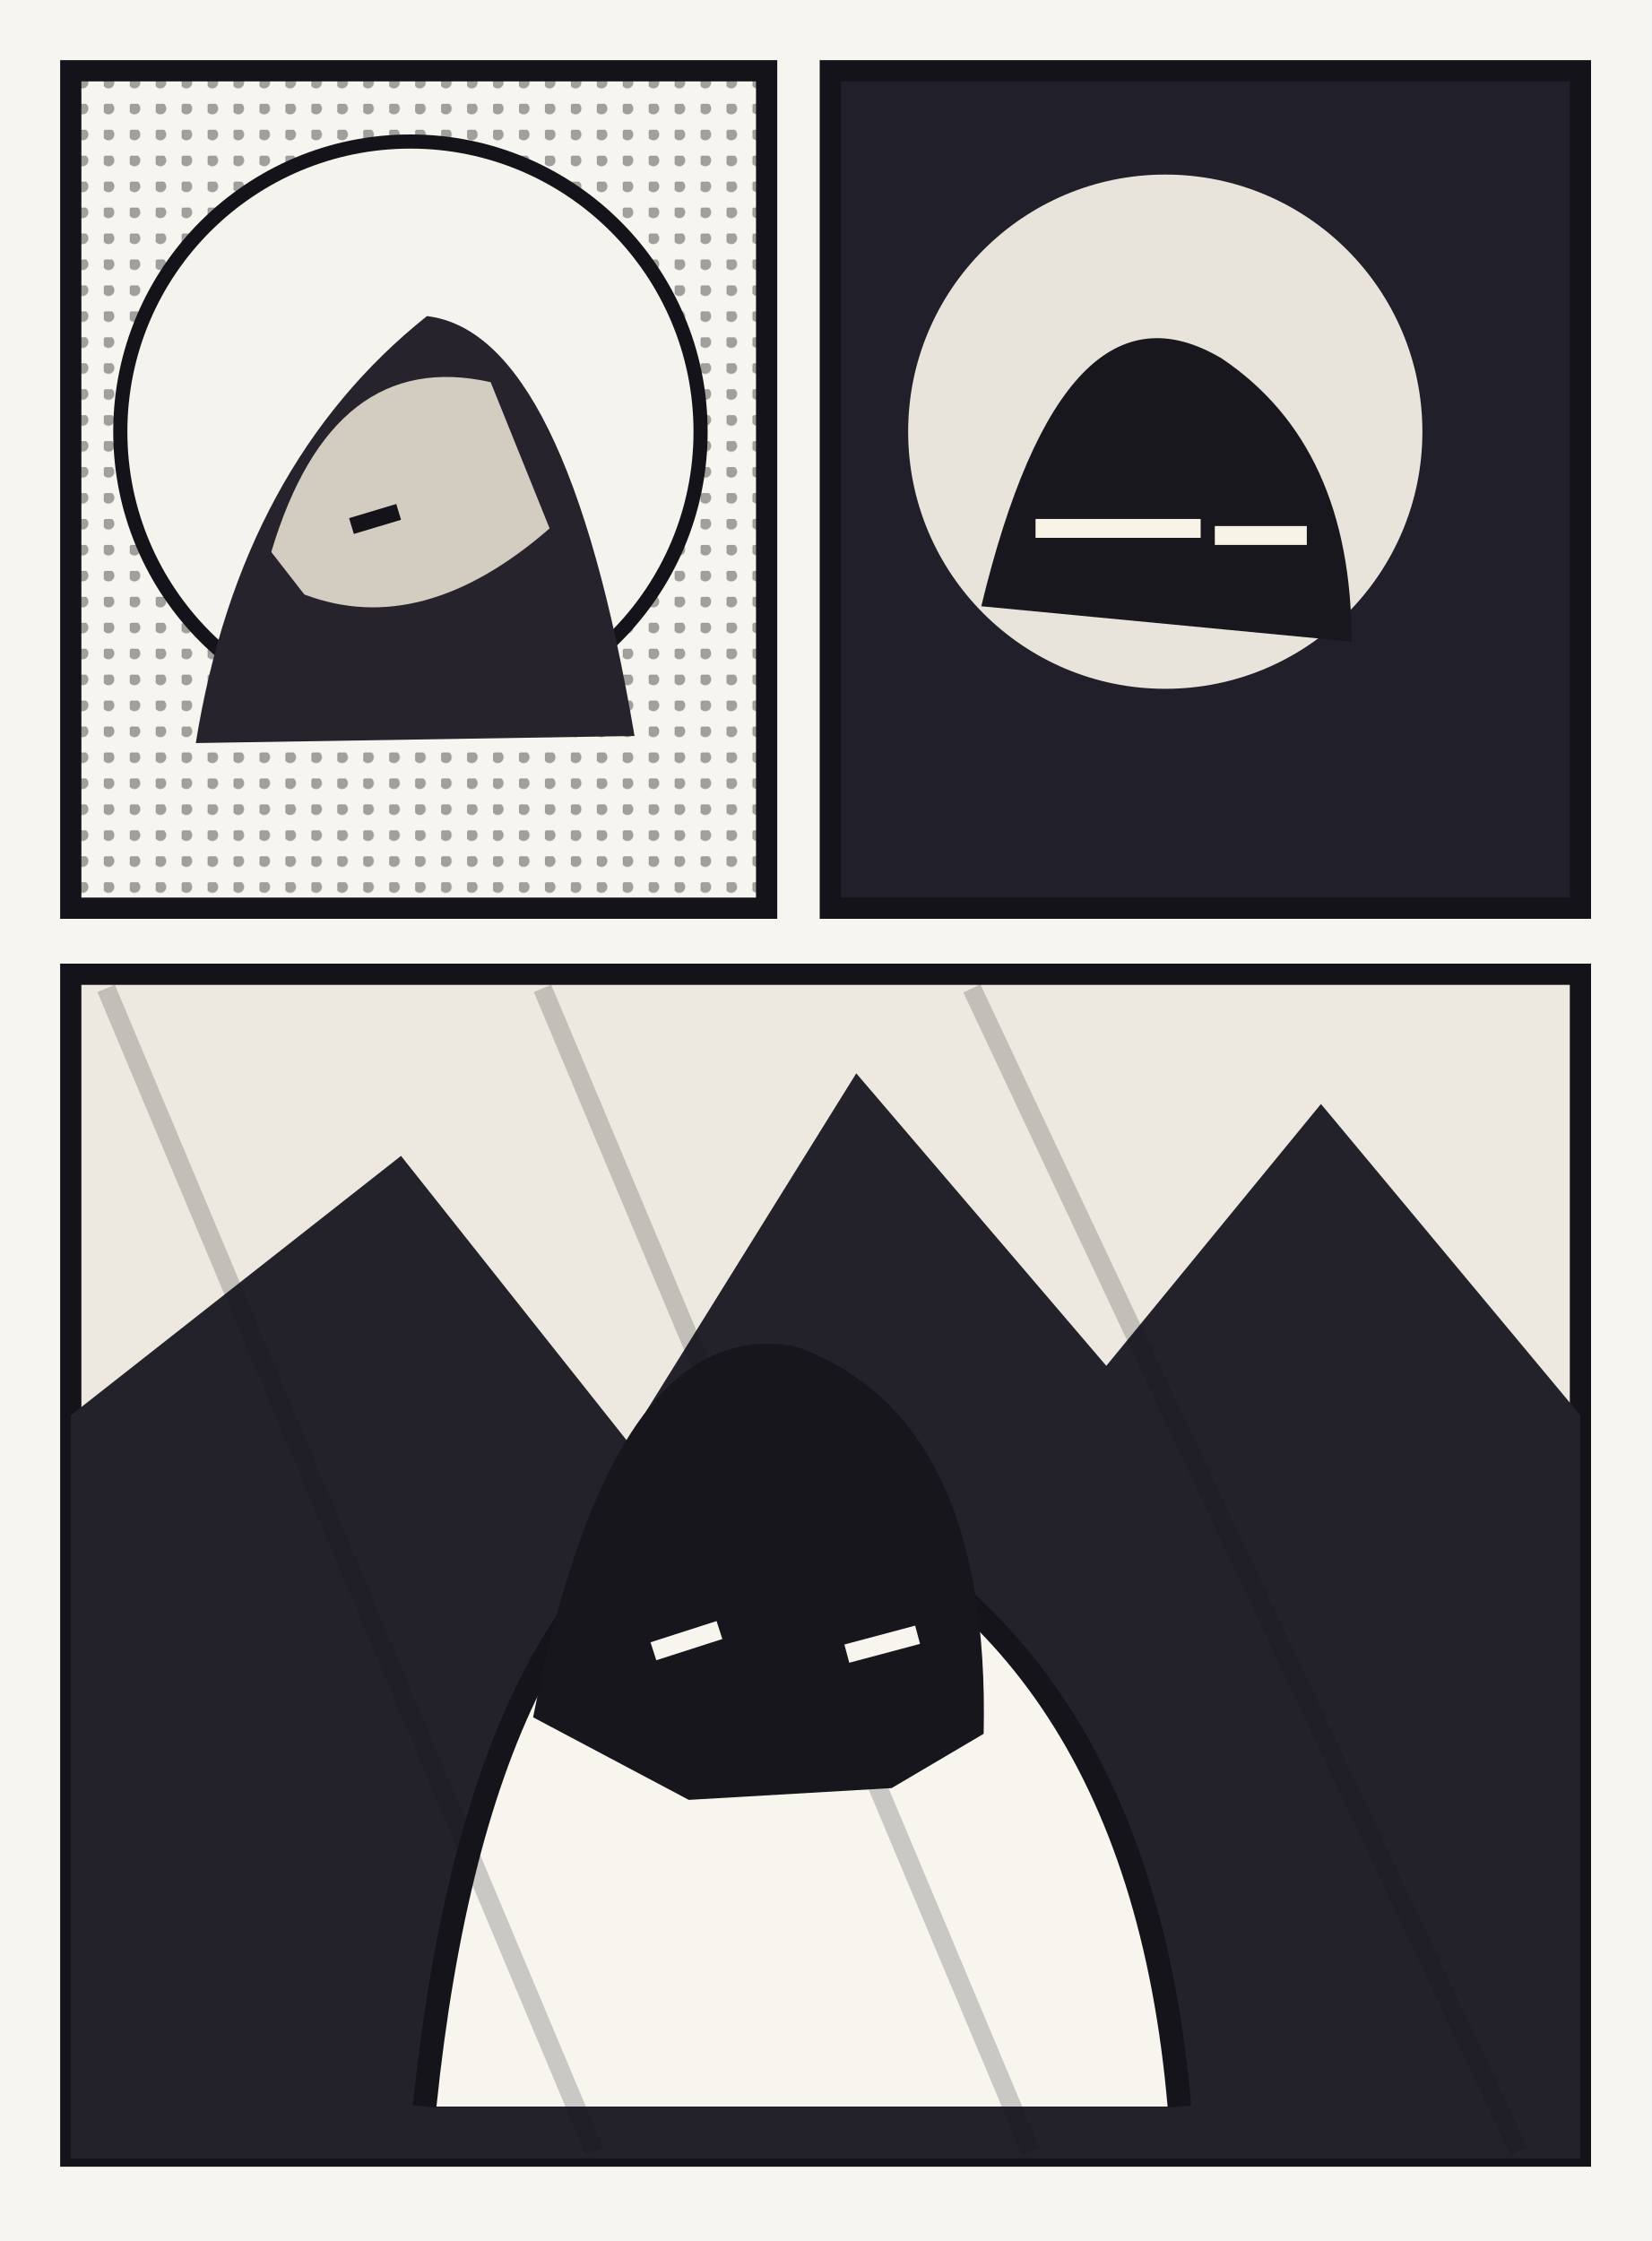
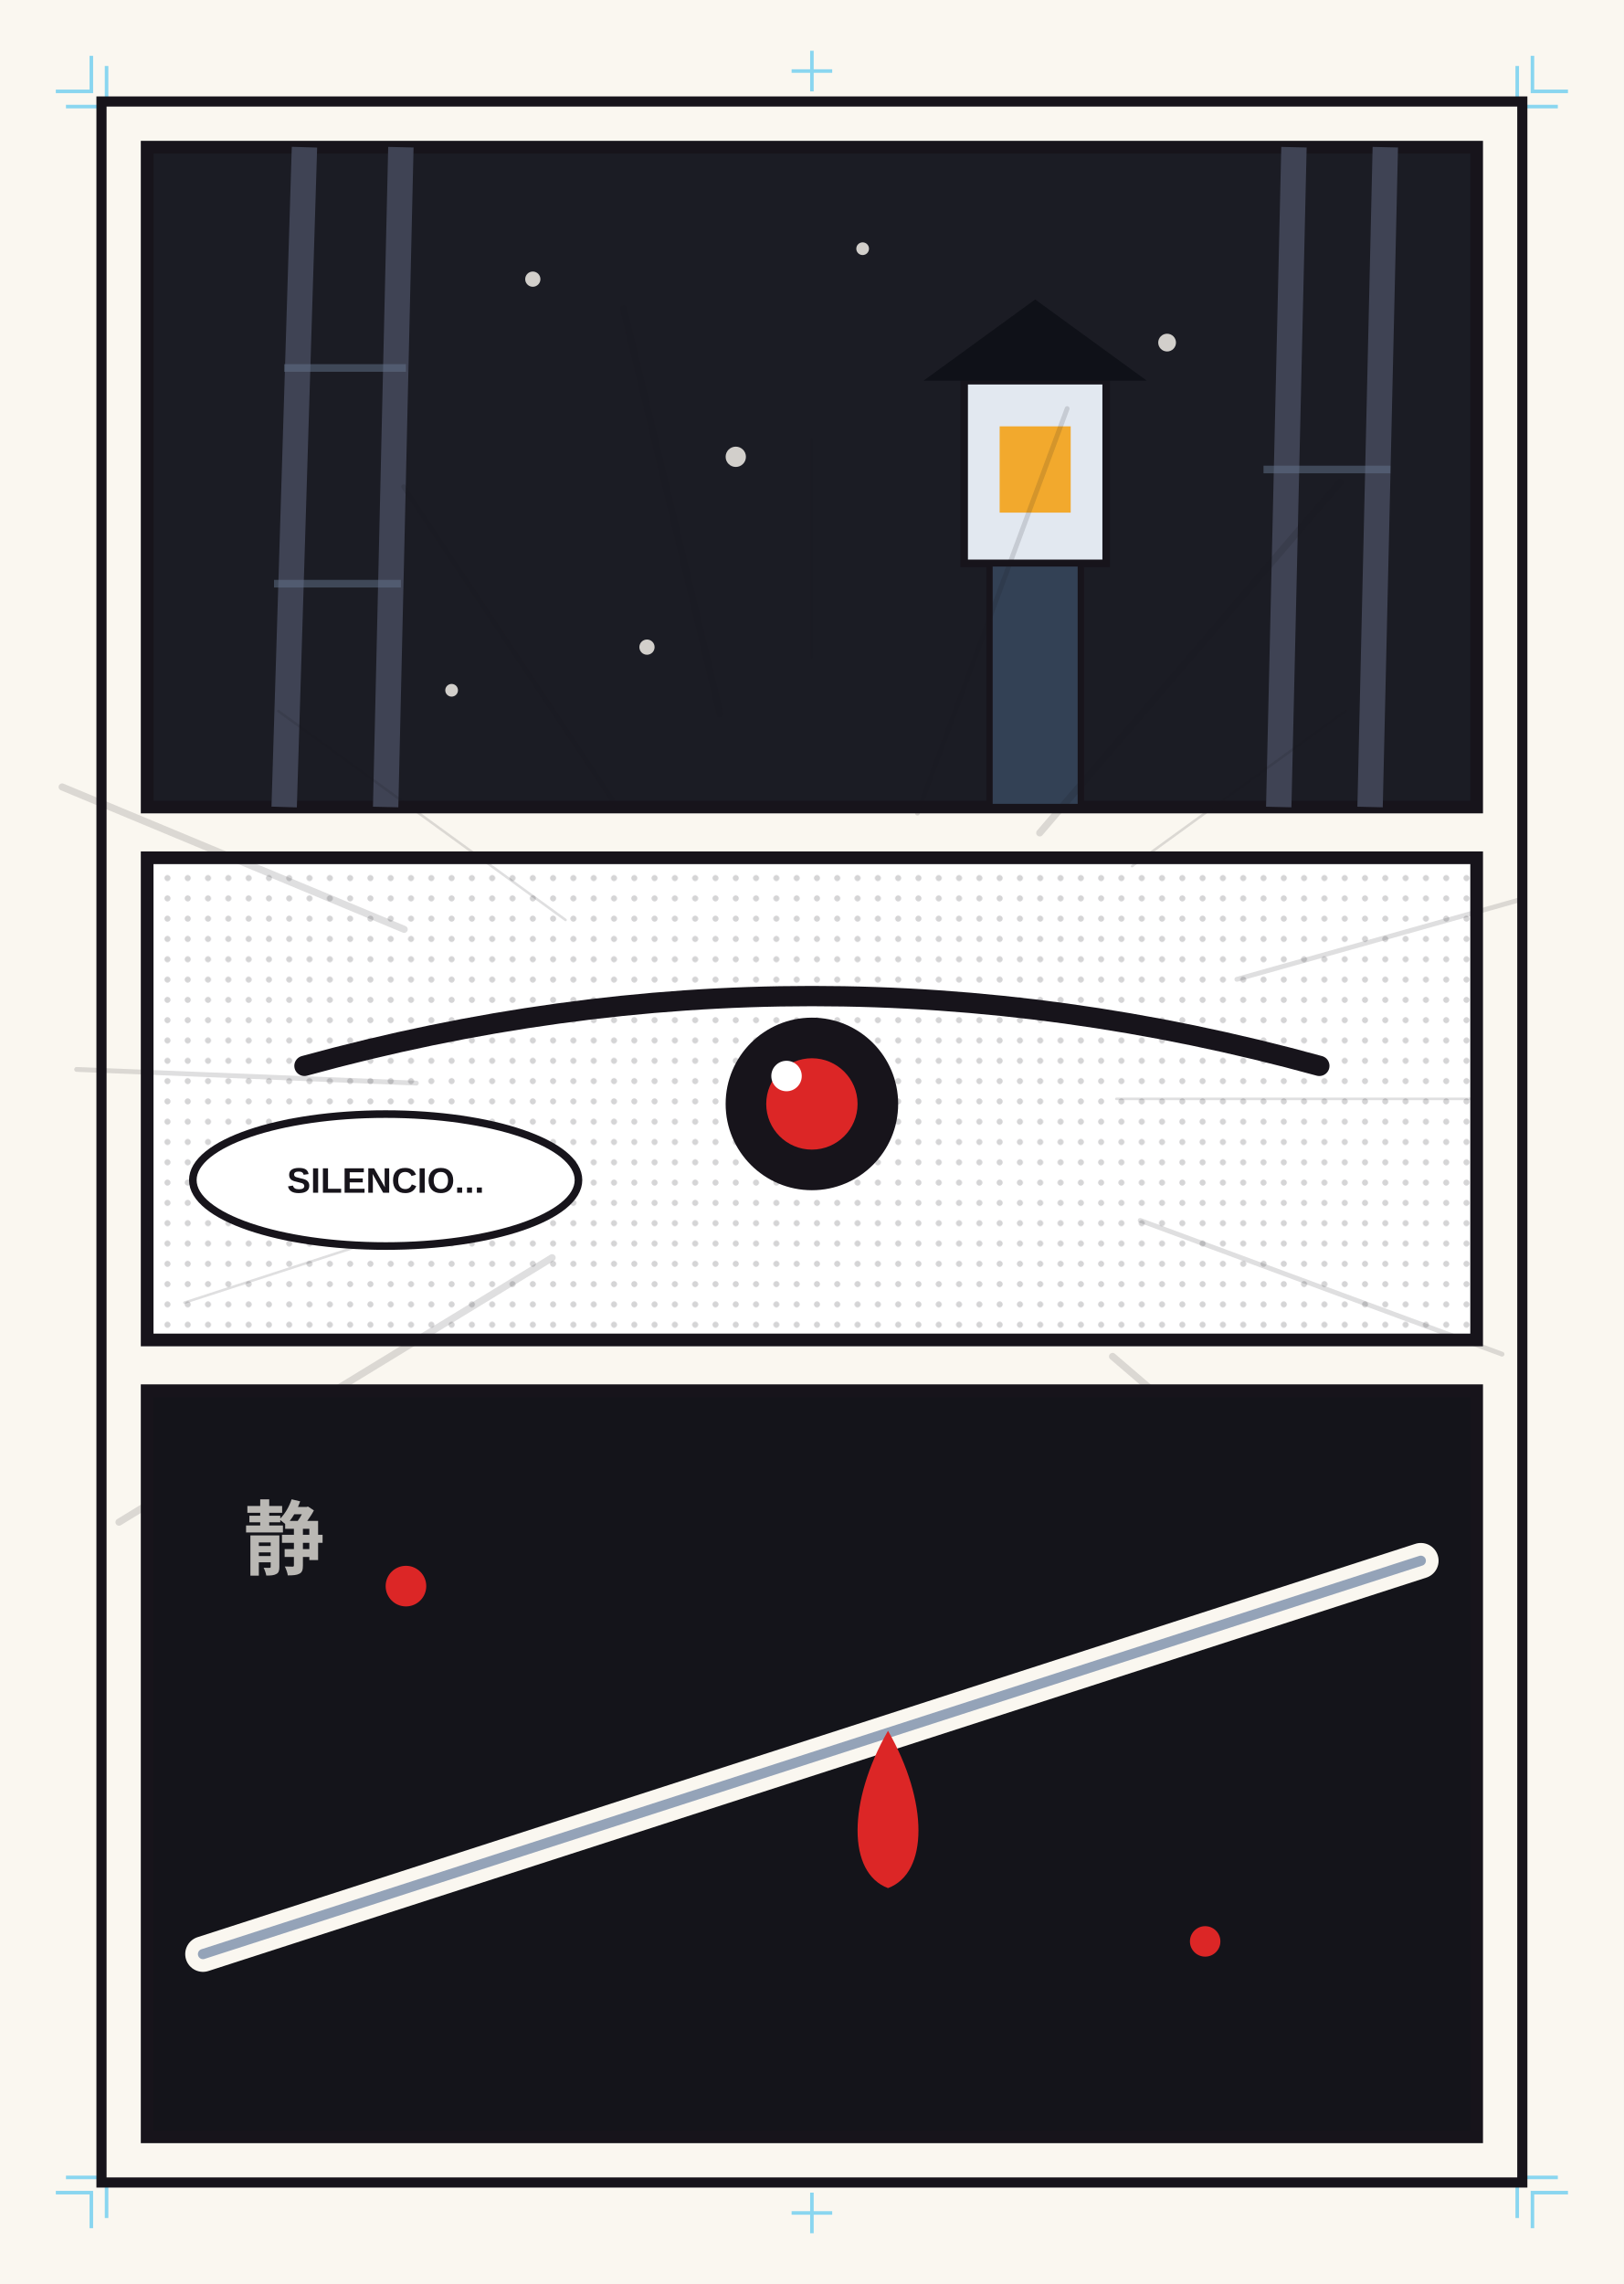
- <svg xmlns="http://www.w3.org/2000/svg" width="700" height="950" viewBox="0 0 700 950">
+ <svg xmlns="http://www.w3.org/2000/svg" width="640" height="900" viewBox="0 0 640 900">
  <defs>
-     <pattern id="d" width="11" height="11" patternUnits="userSpaceOnUse">
-       <circle cx="2" cy="2" r="2.5" fill="#202024" opacity=".4" />
+     <pattern id="toneLight" width="8" height="8" patternUnits="userSpaceOnUse">
+       <circle cx="2" cy="2" r="1.2" fill="#17141b" opacity="0.18" />
+     </pattern>
+     <pattern id="toneDense" width="6" height="6" patternUnits="userSpaceOnUse">
+       <circle cx="2" cy="2" r="1.5" fill="#17141b" opacity="0.34" />
+     </pattern>
+     <pattern id="hatch" width="10" height="10" patternUnits="userSpaceOnUse" patternTransform="rotate(35)">
+       <line x1="0" y1="0" x2="0" y2="10" stroke="#17141b" stroke-width="1.3" opacity="0.22" />
+     </pattern>
+     <pattern id="genkoGrid" width="24" height="24" patternUnits="userSpaceOnUse">
+       <path d="M24 0H0V24" fill="none" stroke="#00aeef" stroke-width="0.6" opacity="0.18" />
    </pattern>
  </defs>
-   <rect width="700" height="950" fill="#f7f5ef" />
-   <rect x="30" y="30" width="295" height="355" fill="url(#d)" stroke="#141319" stroke-width="9" />
-   <circle cx="174" cy="183" r="123" fill="#f5f3ed" stroke="#141319" stroke-width="6" />
-   <path d="M83 315 Q102 197 181 134 Q240 141 269 312" fill="#26232d" />
-   <path d="M115 234 Q141 147 208 162 L233 224 Q179 271 129 252" fill="#d3ccc0" />
-   <path d="M149 223 l20 -6" stroke="#141319" stroke-width="7" />
-   <rect x="352" y="30" width="318" height="355" fill="#211f29" stroke="#141319" stroke-width="9" />
-   <circle cx="494" cy="183" r="109" fill="#e8e4dc" />
-   <path d="M416 257 Q451 112 518 152 Q573 189 573 272" fill="#18171d" />
-   <path d="M439 224 h70 M515 227 h39" stroke="#f7f3e7" stroke-width="8" />
-   <rect x="30" y="413" width="640" height="501" fill="#ede9e0" stroke="#141319" stroke-width="9" />
-   <path d="M30 600 L170 490 266 611 363 455 469 579 560 468 670 600 V915 H30Z" fill="#232129" />
-   <path d="M180 893 Q204 661 319 626 Q482 683 500 893" fill="#f8f5ef" stroke="#15141b" stroke-width="10" />
-   <path d="M226 728 Q260 555 338 571 Q420 601 417 735 L378 758 292 763Z" fill="#17161c" />
-   <path d="M277 700 l28 -9 M359 701 l30 -8" stroke="#f8f5ef" stroke-width="8" />
-   <path d="M45 419 L252 912 M230 419 L437 912 M412 419 L644 912" stroke="#141319" opacity=".2" stroke-width="8" />
+   <rect width="640" height="900" fill="#faf7f0" />
+   <g stroke="#00aeef" stroke-width="1.4" opacity="0.45" fill="none">
+     <path d="M26 42 H42 V26 M22 36 H36 V22" />
+     <path d="M614 42 H598 V26 M618 36 H604 V22" />
+     <path d="M26 858 H42 V874 M22 864 H36 V878" />
+     <path d="M614 858 H598 V874 M618 864 H604 V878" />
+     <path d="M312 28 H328 M320 20 V36" />
+     <path d="M312 872 H328 M320 864 V880" />
+   </g>
+   <rect x="40" y="40" width="560" height="820" fill="#faf7f0" stroke="#17141b" stroke-width="4" />
+   <rect x="58" y="58" width="524" height="260" fill="#1b1c24" stroke="#17141b" stroke-width="5" />
+   <g stroke="#3f4354" stroke-width="10">
+     <line x1="120" y1="58" x2="112" y2="318" />
+     <line x1="158" y1="58" x2="152" y2="318" />
+     <line x1="510" y1="58" x2="504" y2="318" />
+     <line x1="546" y1="58" x2="540" y2="318" />
+   </g>
+   <g stroke="#64748b" stroke-width="3" opacity="0.5">
+     <line x1="112" y1="145" x2="160" y2="145" />
+     <line x1="108" y1="230" x2="158" y2="230" />
+     <line x1="498" y1="185" x2="548" y2="185" />
+   </g>
+   <rect x="380" y="150" width="56" height="72" fill="#e2e8f0" stroke="#17141b" stroke-width="3" />
+   <rect x="394" y="168" width="28" height="34" fill="#f59e0b" opacity="0.85" />
+   <polygon points="364,150 408,118 452,150" fill="#0f1118" />
+   <rect x="390" y="222" width="36" height="96" fill="#334155" stroke="#17141b" stroke-width="2.5" />
+   <g fill="#faf7f0" opacity="0.82">
+     <circle cx="210" cy="110" r="3" />
+     <circle cx="290" cy="180" r="4" />
+     <circle cx="340" cy="98" r="2.5" />
+     <circle cx="460" cy="135" r="3.5" />
+     <circle cx="255" cy="255" r="3" />
+     <circle cx="178" cy="272" r="2.5" />
+   </g>
+   <rect x="58" y="338" width="524" height="190" fill="#ffffff" stroke="#17141b" stroke-width="5" />
+   <rect x="58" y="338" width="524" height="190" fill="url(#toneLight)" />
+   <line x1="440.0" y1="433.0" x2="580.0" y2="433.0" stroke="#17141b" stroke-width="1.0" opacity="0.14" stroke-linecap="round" />
+   <line x1="449.4" y1="480.9" x2="592.0" y2="533.6" stroke="#17141b" stroke-width="1.9" opacity="0.14" stroke-linecap="round" />
+   <line x1="438.5" y1="534.5" x2="563.0" y2="641.2" stroke="#17141b" stroke-width="2.8" opacity="0.14" stroke-linecap="round" />
+   <line x1="422.3" y1="573.8" x2="472.8" y2="643.3" stroke="#17141b" stroke-width="1.0" opacity="0.14" stroke-linecap="round" />
+   <line x1="352.5" y1="548.5" x2="398.5" y2="712.2" stroke="#17141b" stroke-width="1.9" opacity="0.14" stroke-linecap="round" />
+   <line x1="309.0" y1="570.6" x2="294.4" y2="752.0" stroke="#17141b" stroke-width="2.8" opacity="0.14" stroke-linecap="round" />
+   <line x1="271.8" y1="581.4" x2="239.7" y2="680.3" stroke="#17141b" stroke-width="1.0" opacity="0.14" stroke-linecap="round" />
+   <line x1="212.2" y1="569.6" x2="140.3" y2="660.6" stroke="#17141b" stroke-width="1.9" opacity="0.14" stroke-linecap="round" />
+   <line x1="217.6" y1="495.6" x2="46.9" y2="599.8" stroke="#17141b" stroke-width="2.8" opacity="0.14" stroke-linecap="round" />
+   <line x1="188.8" y1="475.6" x2="72.7" y2="513.3" stroke="#17141b" stroke-width="1.0" opacity="0.14" stroke-linecap="round" />
+   <line x1="164.1" y1="426.8" x2="30.2" y2="421.4" stroke="#17141b" stroke-width="1.9" opacity="0.14" stroke-linecap="round" />
+   <line x1="159.3" y1="366.2" x2="24.5" y2="310.1" stroke="#17141b" stroke-width="2.8" opacity="0.14" stroke-linecap="round" />
+   <line x1="222.9" y1="362.5" x2="109.7" y2="280.2" stroke="#17141b" stroke-width="1.0" opacity="0.14" stroke-linecap="round" />
+   <line x1="243.4" y1="318.2" x2="159.1" y2="191.8" stroke="#17141b" stroke-width="1.9" opacity="0.14" stroke-linecap="round" />
+   <line x1="283.8" y1="281.3" x2="245.8" y2="121.7" stroke="#17141b" stroke-width="2.8" opacity="0.14" stroke-linecap="round" />
+   <line x1="320.0" y1="259.0" x2="320.0" y2="173.0" stroke="#17141b" stroke-width="1.0" opacity="0.14" stroke-linecap="round" />
+   <line x1="361.6" y1="320.4" x2="420.6" y2="161.0" stroke="#17141b" stroke-width="1.9" opacity="0.14" stroke-linecap="round" />
+   <line x1="409.8" y1="328.2" x2="528.2" y2="190.0" stroke="#17141b" stroke-width="2.8" opacity="0.14" stroke-linecap="round" />
+   <line x1="446.2" y1="341.3" x2="530.3" y2="280.2" stroke="#17141b" stroke-width="1.0" opacity="0.14" stroke-linecap="round" />
+   <line x1="487.5" y1="385.9" x2="599.2" y2="354.5" stroke="#17141b" stroke-width="1.9" opacity="0.14" stroke-linecap="round" />
+   <path d="M120 420 Q320 365 520 420" fill="none" stroke="#17141b" stroke-width="8" stroke-linecap="round" />
+   <circle cx="320" cy="435" r="34" fill="#17141b" />
+   <circle cx="320" cy="435" r="18" fill="#dc2626" />
+   <circle cx="310" cy="424" r="6" fill="#ffffff" />
+   <ellipse cx="152" cy="465" rx="76" ry="26" fill="#ffffff" stroke="#17141b" stroke-width="3" />
+   <text x="152" y="470" text-anchor="middle" font-family="Arial,sans-serif" font-size="14" font-weight="900" fill="#17141b">SILENCIO...</text>
+   <rect x="58" y="548" width="524" height="294" fill="#14141a" stroke="#17141b" stroke-width="5" />
+   <path d="M80 770 L560 615" stroke="#faf7f0" stroke-width="14" stroke-linecap="round" />
+   <path d="M80 770 L560 615" stroke="#94a3b8" stroke-width="4" stroke-linecap="round" />
+   <path d="M350 682 C366 710 366 738 350 744 C334 738 334 710 350 682 Z" fill="#dc2626" />
+   <circle cx="160" cy="625" r="8" fill="#dc2626" />
+   <circle cx="475" cy="765" r="6" fill="#dc2626" />
+   <text x="96" y="618" font-family="Georgia,serif" font-size="32" font-weight="900" fill="#faf7f0" opacity="0.72">静</text>
</svg>
